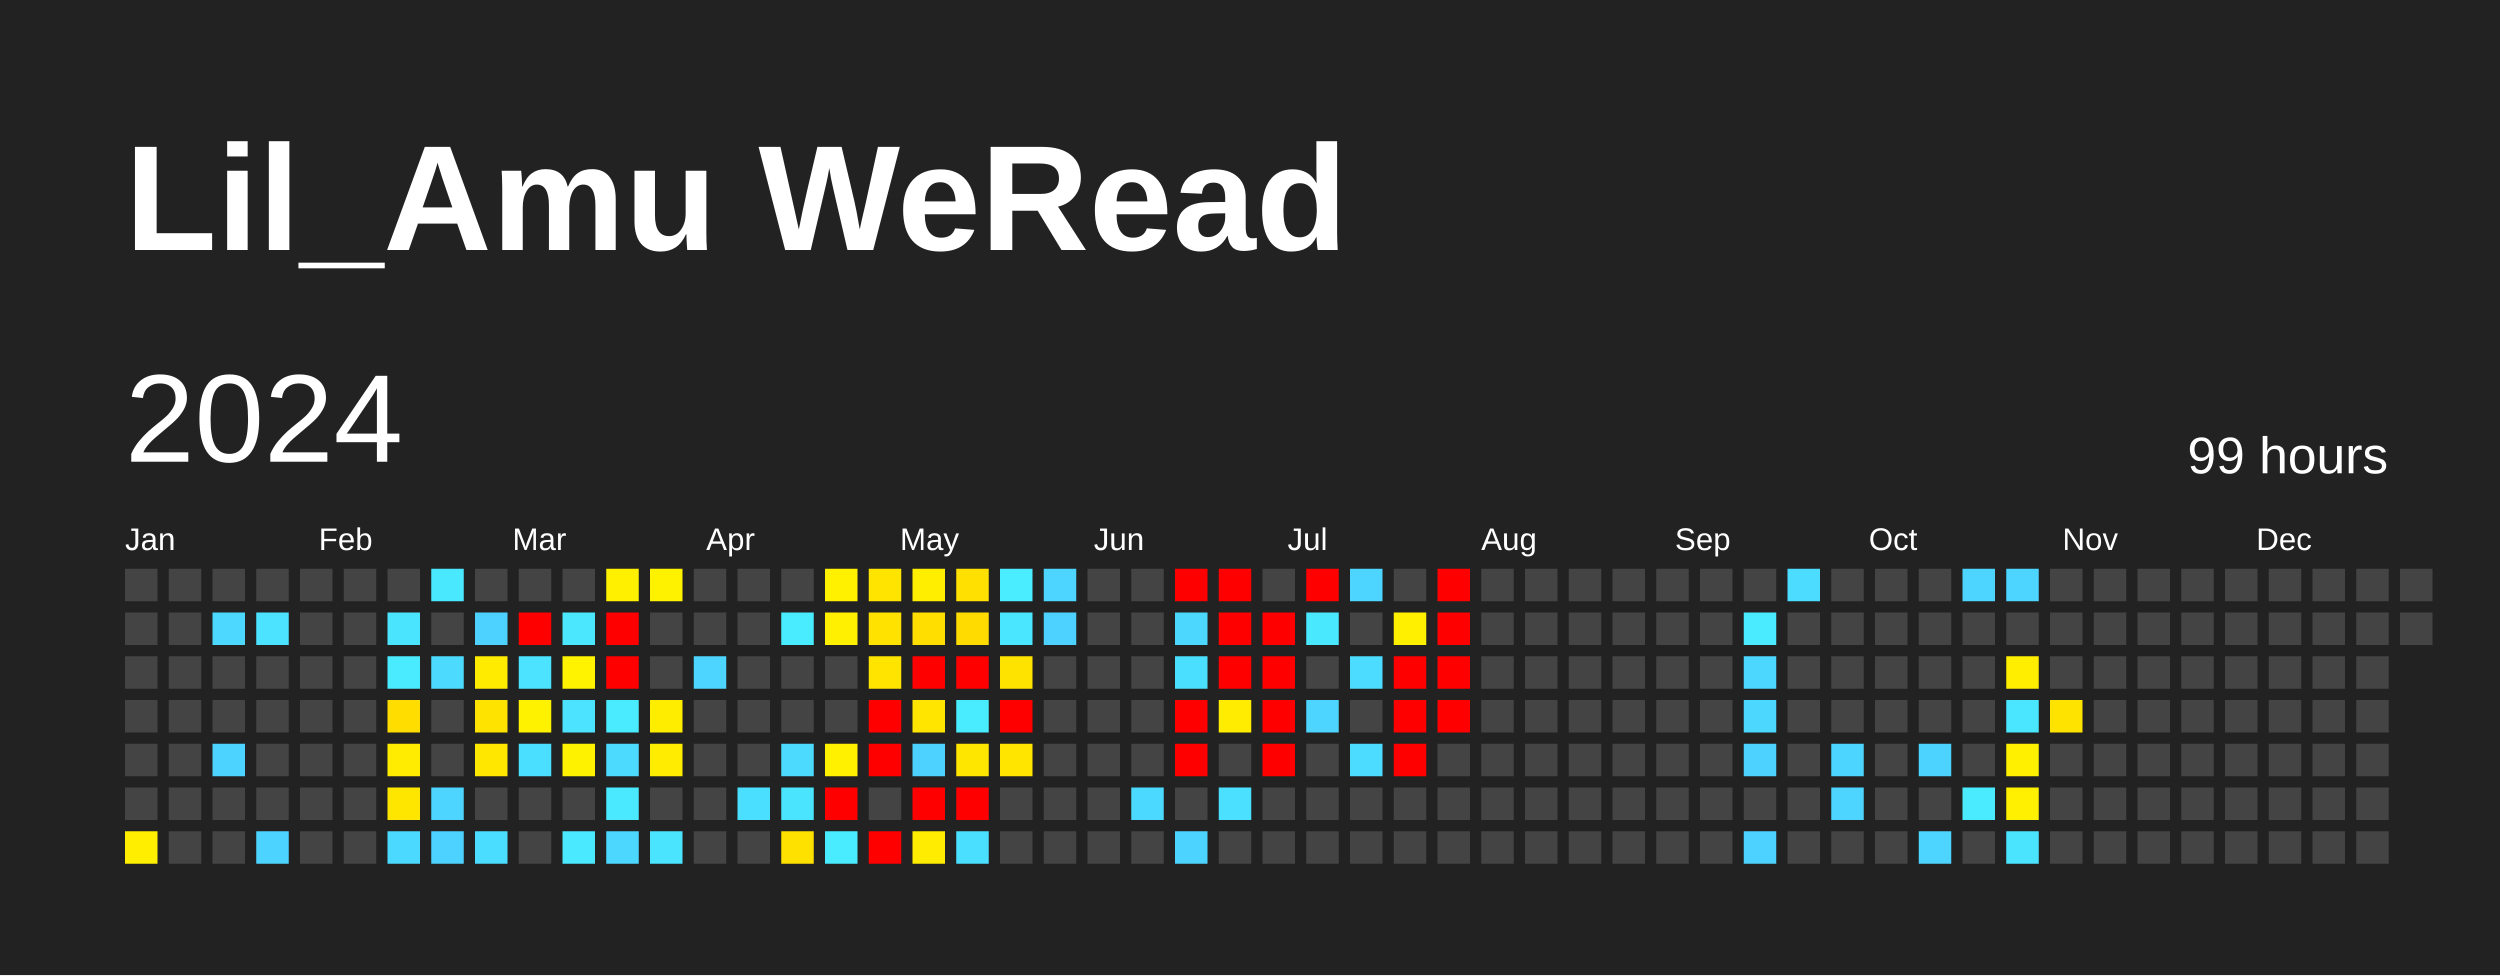
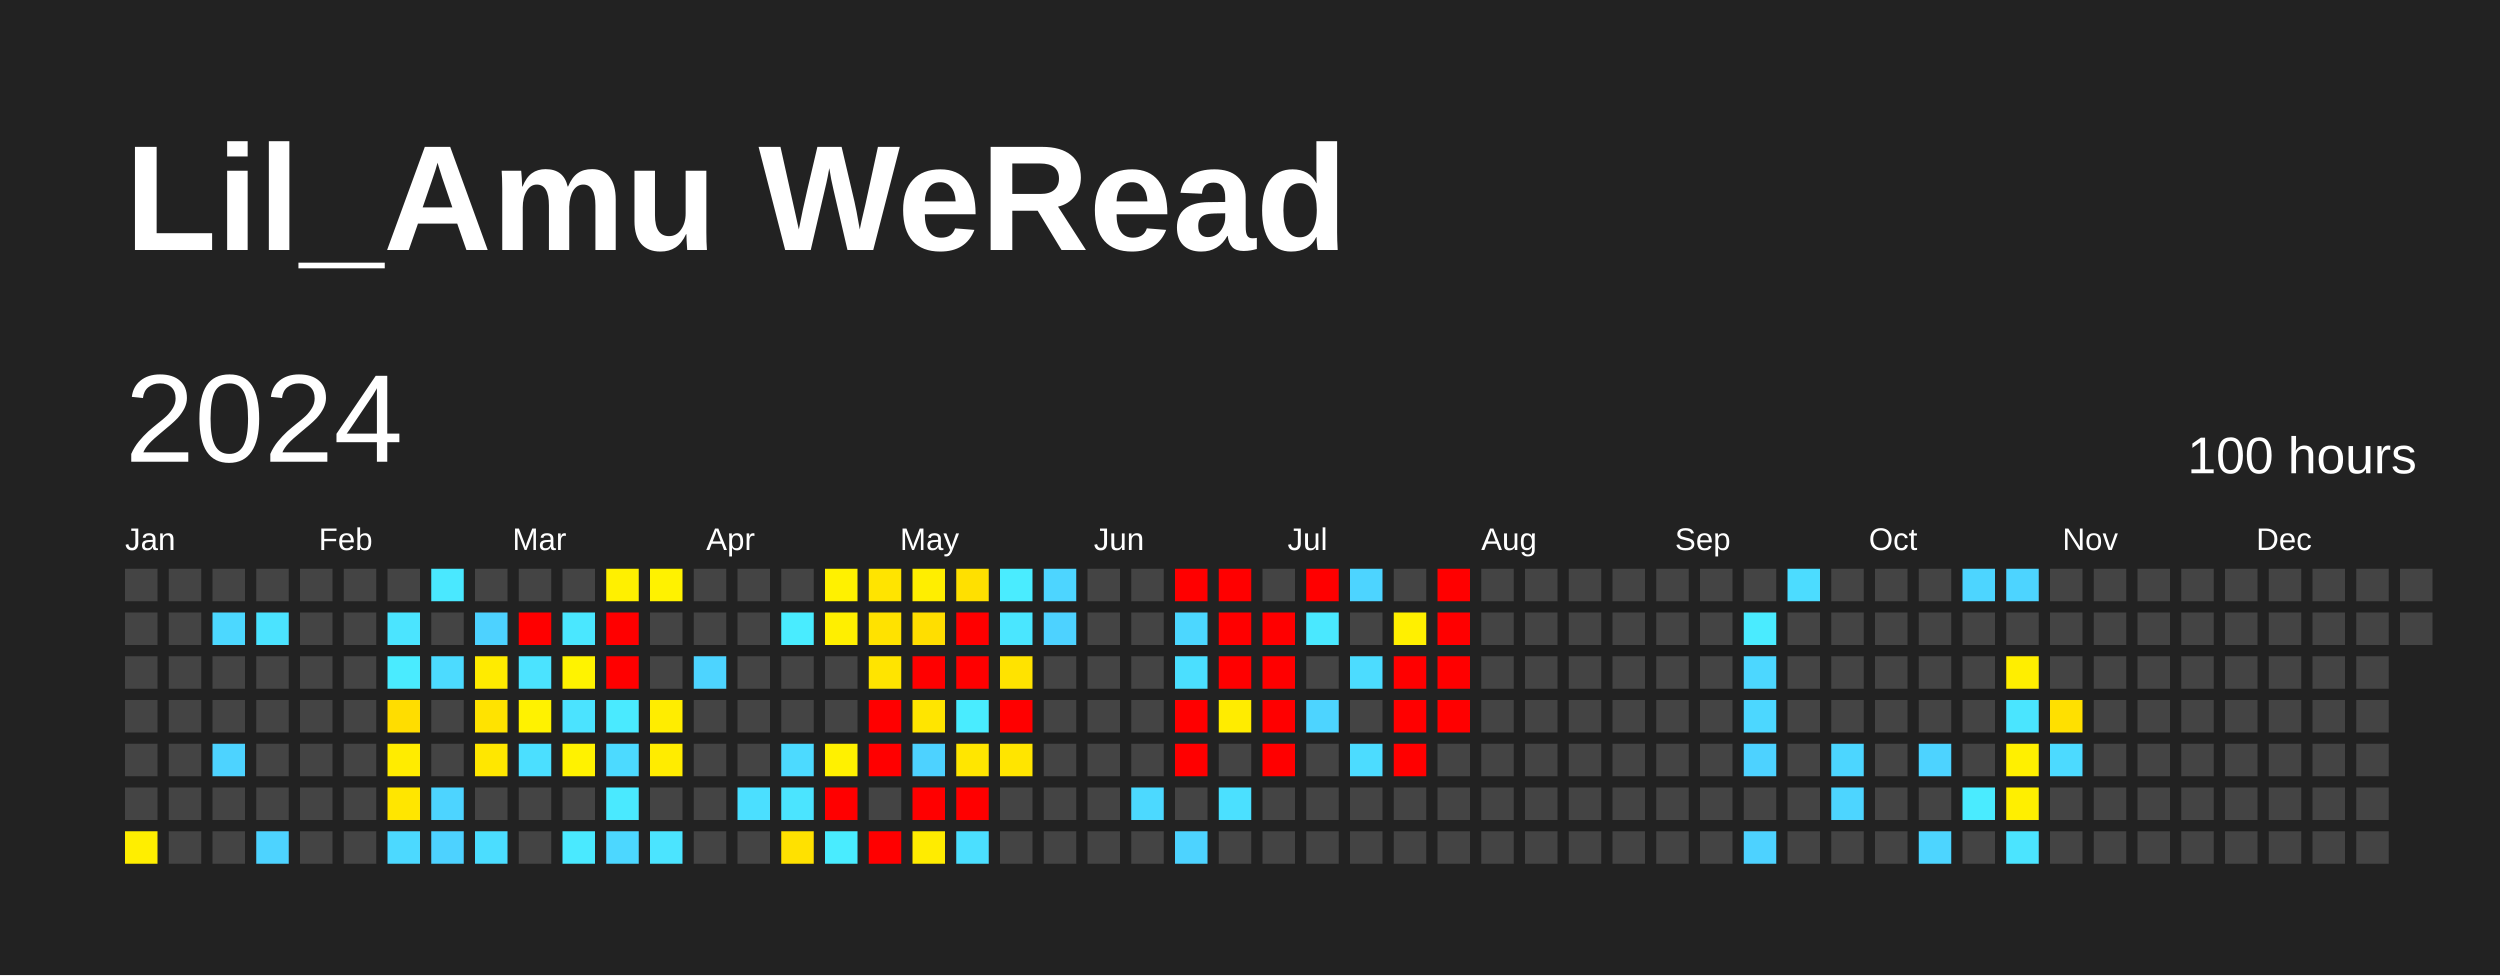
<svg xmlns="http://www.w3.org/2000/svg" baseProfile="full" height="78mm" version="1.1" viewBox="0,0,200,78" width="200mm">
  <defs />
  <rect fill="#222222" height="78" width="200" x="0" y="0" />
  <text fill="#FFFFFF" style="font-size:12px; font-family:Arial; font-weight:bold;" x="10" y="20">Lil_Amu WeRead</text>
  <text dominant-baseline="hanging" fill="#FFFFFF" style="font-size:10.0px; font-family:Arial;" x="10" y="30">2024</text>
-   <text dominant-baseline="hanging" fill="#FFFFFF" style="font-size:4.125px; font-family:Arial;" x="175" y="35">99 hours</text>
+   <text dominant-baseline="hanging" fill="#FFFFFF" style="font-size:4.125px; font-family:Arial;" x="175" y="35">100 hours</text>
  <text fill="#FFFFFF" style="font-size:2.5px; font-family:Arial" x="10.0" y="44">Jan</text>
  <text fill="#FFFFFF" style="font-size:2.5px; font-family:Arial" x="25.5" y="44">Feb</text>
  <text fill="#FFFFFF" style="font-size:2.5px; font-family:Arial" x="41.0" y="44">Mar</text>
  <text fill="#FFFFFF" style="font-size:2.5px; font-family:Arial" x="56.5" y="44">Apr</text>
  <text fill="#FFFFFF" style="font-size:2.5px; font-family:Arial" x="72.0" y="44">May</text>
  <text fill="#FFFFFF" style="font-size:2.5px; font-family:Arial" x="87.5" y="44">Jun</text>
  <text fill="#FFFFFF" style="font-size:2.5px; font-family:Arial" x="103.0" y="44">Jul</text>
  <text fill="#FFFFFF" style="font-size:2.5px; font-family:Arial" x="118.5" y="44">Aug</text>
  <text fill="#FFFFFF" style="font-size:2.5px; font-family:Arial" x="134.0" y="44">Sep</text>
  <text fill="#FFFFFF" style="font-size:2.5px; font-family:Arial" x="149.5" y="44">Oct</text>
  <text fill="#FFFFFF" style="font-size:2.5px; font-family:Arial" x="165.0" y="44">Nov</text>
  <text fill="#FFFFFF" style="font-size:2.5px; font-family:Arial" x="180.5" y="44">Dec</text>
  <rect fill="#444444" height="2.6" width="2.6" x="10.0" y="45.5" />
  <rect fill="#444444" height="2.6" width="2.6" x="10.0" y="49.0" />
  <rect fill="#444444" height="2.6" width="2.6" x="10.0" y="52.5" />
  <rect fill="#444444" height="2.6" width="2.6" x="10.0" y="56.0" />
  <rect fill="#444444" height="2.6" width="2.6" x="10.0" y="59.5" />
  <rect fill="#444444" height="2.6" width="2.6" x="10.0" y="63.0" />
  <rect fill="#ffee00" height="2.6" width="2.6" x="10.0" y="66.5" />
  <rect fill="#444444" height="2.6" width="2.6" x="13.5" y="45.5" />
  <rect fill="#444444" height="2.6" width="2.6" x="13.5" y="49.0" />
  <rect fill="#444444" height="2.6" width="2.6" x="13.5" y="52.5" />
  <rect fill="#444444" height="2.6" width="2.6" x="13.5" y="56.0" />
  <rect fill="#444444" height="2.6" width="2.6" x="13.5" y="59.5" />
  <rect fill="#444444" height="2.6" width="2.6" x="13.5" y="63.0" />
  <rect fill="#444444" height="2.6" width="2.6" x="13.5" y="66.5" />
  <rect fill="#444444" height="2.6" width="2.6" x="17.0" y="45.5" />
  <rect fill="#4cd8ff" height="2.6" width="2.6" x="17.0" y="49.0" />
  <rect fill="#444444" height="2.6" width="2.6" x="17.0" y="52.5" />
  <rect fill="#444444" height="2.6" width="2.6" x="17.0" y="56.0" />
  <rect fill="#4dd3ff" height="2.6" width="2.6" x="17.0" y="59.5" />
  <rect fill="#444444" height="2.6" width="2.6" x="17.0" y="63.0" />
  <rect fill="#444444" height="2.6" width="2.6" x="17.0" y="66.5" />
  <rect fill="#444444" height="2.6" width="2.6" x="20.5" y="45.5" />
  <rect fill="#4be3ff" height="2.6" width="2.6" x="20.5" y="49.0" />
  <rect fill="#444444" height="2.6" width="2.6" x="20.5" y="52.5" />
  <rect fill="#444444" height="2.6" width="2.6" x="20.5" y="56.0" />
  <rect fill="#444444" height="2.6" width="2.6" x="20.5" y="59.5" />
  <rect fill="#444444" height="2.6" width="2.6" x="20.5" y="63.0" />
  <rect fill="#4dd3ff" height="2.6" width="2.6" x="20.5" y="66.5" />
  <rect fill="#444444" height="2.6" width="2.6" x="24.0" y="45.5" />
  <rect fill="#444444" height="2.6" width="2.6" x="24.0" y="49.0" />
  <rect fill="#444444" height="2.6" width="2.6" x="24.0" y="52.5" />
  <rect fill="#444444" height="2.6" width="2.6" x="24.0" y="56.0" />
  <rect fill="#444444" height="2.6" width="2.6" x="24.0" y="59.5" />
  <rect fill="#444444" height="2.6" width="2.6" x="24.0" y="63.0" />
  <rect fill="#444444" height="2.6" width="2.6" x="24.0" y="66.5" />
  <rect fill="#444444" height="2.6" width="2.6" x="27.5" y="45.5" />
  <rect fill="#444444" height="2.6" width="2.6" x="27.5" y="49.0" />
  <rect fill="#444444" height="2.6" width="2.6" x="27.5" y="52.5" />
  <rect fill="#444444" height="2.6" width="2.6" x="27.5" y="56.0" />
  <rect fill="#444444" height="2.6" width="2.6" x="27.5" y="59.5" />
  <rect fill="#444444" height="2.6" width="2.6" x="27.5" y="63.0" />
  <rect fill="#444444" height="2.6" width="2.6" x="27.5" y="66.5" />
  <rect fill="#444444" height="2.6" width="2.6" x="31.0" y="45.5" />
  <rect fill="#4be4ff" height="2.6" width="2.6" x="31.0" y="49.0" />
  <rect fill="#4aebff" height="2.6" width="2.6" x="31.0" y="52.5" />
  <rect fill="#ffdd00" height="2.6" width="2.6" x="31.0" y="56.0" />
  <rect fill="#ffec00" height="2.6" width="2.6" x="31.0" y="59.5" />
  <rect fill="#ffe600" height="2.6" width="2.6" x="31.0" y="63.0" />
  <rect fill="#4cd9ff" height="2.6" width="2.6" x="31.0" y="66.5" />
  <rect fill="#4ae8ff" height="2.6" width="2.6" x="34.5" y="45.5" />
  <rect fill="#444444" height="2.6" width="2.6" x="34.5" y="49.0" />
  <rect fill="#4cdbff" height="2.6" width="2.6" x="34.5" y="52.5" />
  <rect fill="#444444" height="2.6" width="2.6" x="34.5" y="56.0" />
  <rect fill="#444444" height="2.6" width="2.6" x="34.5" y="59.5" />
  <rect fill="#4dd4ff" height="2.6" width="2.6" x="34.5" y="63.0" />
  <rect fill="#4dd2ff" height="2.6" width="2.6" x="34.5" y="66.5" />
  <rect fill="#444444" height="2.6" width="2.6" x="38.0" y="45.5" />
  <rect fill="#4dd2ff" height="2.6" width="2.6" x="38.0" y="49.0" />
  <rect fill="#ffeb00" height="2.6" width="2.6" x="38.0" y="52.5" />
  <rect fill="#ffe300" height="2.6" width="2.6" x="38.0" y="56.0" />
  <rect fill="#ffe700" height="2.6" width="2.6" x="38.0" y="59.5" />
  <rect fill="#444444" height="2.6" width="2.6" x="38.0" y="63.0" />
  <rect fill="#4bddff" height="2.6" width="2.6" x="38.0" y="66.5" />
  <rect fill="#444444" height="2.6" width="2.6" x="41.5" y="45.5" />
  <rect fill="red" height="2.6" width="2.6" x="41.5" y="49.0" />
  <rect fill="#4be3ff" height="2.6" width="2.6" x="41.5" y="52.5" />
  <rect fill="#fff200" height="2.6" width="2.6" x="41.5" y="56.0" />
  <rect fill="#4bdfff" height="2.6" width="2.6" x="41.5" y="59.5" />
  <rect fill="#444444" height="2.6" width="2.6" x="41.5" y="63.0" />
  <rect fill="#444444" height="2.6" width="2.6" x="41.5" y="66.5" />
  <rect fill="#444444" height="2.6" width="2.6" x="45.0" y="45.5" />
  <rect fill="#4ae7ff" height="2.6" width="2.6" x="45.0" y="49.0" />
  <rect fill="#fff300" height="2.6" width="2.6" x="45.0" y="52.5" />
  <rect fill="#4be3ff" height="2.6" width="2.6" x="45.0" y="56.0" />
  <rect fill="#fff200" height="2.6" width="2.6" x="45.0" y="59.5" />
  <rect fill="#444444" height="2.6" width="2.6" x="45.0" y="63.0" />
  <rect fill="#4ae9ff" height="2.6" width="2.6" x="45.0" y="66.5" />
  <rect fill="#fff000" height="2.6" width="2.6" x="48.5" y="45.5" />
  <rect fill="red" height="2.6" width="2.6" x="48.5" y="49.0" />
  <rect fill="red" height="2.6" width="2.6" x="48.5" y="52.5" />
  <rect fill="#4aeaff" height="2.6" width="2.6" x="48.5" y="56.0" />
  <rect fill="#4cdaff" height="2.6" width="2.6" x="48.5" y="59.5" />
  <rect fill="#4ae9ff" height="2.6" width="2.6" x="48.5" y="63.0" />
  <rect fill="#4cd7ff" height="2.6" width="2.6" x="48.5" y="66.5" />
  <rect fill="#fff200" height="2.6" width="2.6" x="52.0" y="45.5" />
  <rect fill="#444444" height="2.6" width="2.6" x="52.0" y="49.0" />
  <rect fill="#444444" height="2.6" width="2.6" x="52.0" y="52.5" />
  <rect fill="#ffed00" height="2.6" width="2.6" x="52.0" y="56.0" />
  <rect fill="#ffec00" height="2.6" width="2.6" x="52.0" y="59.5" />
  <rect fill="#444444" height="2.6" width="2.6" x="52.0" y="63.0" />
  <rect fill="#4be4ff" height="2.6" width="2.6" x="52.0" y="66.5" />
  <rect fill="#444444" height="2.6" width="2.6" x="55.5" y="45.5" />
  <rect fill="#444444" height="2.6" width="2.6" x="55.5" y="49.0" />
  <rect fill="#4dd4ff" height="2.6" width="2.6" x="55.5" y="52.5" />
  <rect fill="#444444" height="2.6" width="2.6" x="55.5" y="56.0" />
  <rect fill="#444444" height="2.6" width="2.6" x="55.5" y="59.5" />
  <rect fill="#444444" height="2.6" width="2.6" x="55.5" y="63.0" />
  <rect fill="#444444" height="2.6" width="2.6" x="55.5" y="66.5" />
  <rect fill="#444444" height="2.6" width="2.6" x="59.0" y="45.5" />
  <rect fill="#444444" height="2.6" width="2.6" x="59.0" y="49.0" />
  <rect fill="#444444" height="2.6" width="2.6" x="59.0" y="52.5" />
  <rect fill="#444444" height="2.6" width="2.6" x="59.0" y="56.0" />
  <rect fill="#444444" height="2.6" width="2.6" x="59.0" y="59.5" />
  <rect fill="#4bdfff" height="2.6" width="2.6" x="59.0" y="63.0" />
  <rect fill="#444444" height="2.6" width="2.6" x="59.0" y="66.5" />
  <rect fill="#444444" height="2.6" width="2.6" x="62.5" y="45.5" />
  <rect fill="#49ecff" height="2.6" width="2.6" x="62.5" y="49.0" />
  <rect fill="#444444" height="2.6" width="2.6" x="62.5" y="52.5" />
  <rect fill="#444444" height="2.6" width="2.6" x="62.5" y="56.0" />
  <rect fill="#4cdaff" height="2.6" width="2.6" x="62.5" y="59.5" />
  <rect fill="#4be4ff" height="2.6" width="2.6" x="62.5" y="63.0" />
  <rect fill="#ffe100" height="2.6" width="2.6" x="62.5" y="66.5" />
  <rect fill="#fff100" height="2.6" width="2.6" x="66.0" y="45.5" />
  <rect fill="#ffef00" height="2.6" width="2.6" x="66.0" y="49.0" />
  <rect fill="#444444" height="2.6" width="2.6" x="66.0" y="52.5" />
  <rect fill="#444444" height="2.6" width="2.6" x="66.0" y="56.0" />
  <rect fill="#fff100" height="2.6" width="2.6" x="66.0" y="59.5" />
  <rect fill="red" height="2.6" width="2.6" x="66.0" y="63.0" />
  <rect fill="#49ecff" height="2.6" width="2.6" x="66.0" y="66.5" />
  <rect fill="#ffe400" height="2.6" width="2.6" x="69.5" y="45.5" />
  <rect fill="#ffe200" height="2.6" width="2.6" x="69.5" y="49.0" />
  <rect fill="#ffe400" height="2.6" width="2.6" x="69.5" y="52.5" />
  <rect fill="red" height="2.6" width="2.6" x="69.5" y="56.0" />
  <rect fill="red" height="2.6" width="2.6" x="69.5" y="59.5" />
  <rect fill="#444444" height="2.6" width="2.6" x="69.5" y="63.0" />
  <rect fill="red" height="2.6" width="2.6" x="69.5" y="66.5" />
  <rect fill="#ffee00" height="2.6" width="2.6" x="73.0" y="45.5" />
  <rect fill="#ffde00" height="2.6" width="2.6" x="73.0" y="49.0" />
  <rect fill="red" height="2.6" width="2.6" x="73.0" y="52.5" />
  <rect fill="#ffe500" height="2.6" width="2.6" x="73.0" y="56.0" />
  <rect fill="#4dd2ff" height="2.6" width="2.6" x="73.0" y="59.5" />
  <rect fill="red" height="2.6" width="2.6" x="73.0" y="63.0" />
  <rect fill="#ffec00" height="2.6" width="2.6" x="73.0" y="66.5" />
  <rect fill="#ffe000" height="2.6" width="2.6" x="76.5" y="45.5" />
-   <rect fill="#ffdb00" height="2.6" width="2.6" x="76.5" y="49.0" />
+   <rect fill="red" height="2.6" width="2.6" x="76.5" y="49.0" />
  <rect fill="red" height="2.6" width="2.6" x="76.5" y="52.5" />
  <rect fill="#49ecff" height="2.6" width="2.6" x="76.5" y="56.0" />
  <rect fill="#ffe600" height="2.6" width="2.6" x="76.5" y="59.5" />
  <rect fill="red" height="2.6" width="2.6" x="76.5" y="63.0" />
  <rect fill="#4bdfff" height="2.6" width="2.6" x="76.5" y="66.5" />
  <rect fill="#4aecff" height="2.6" width="2.6" x="80.0" y="45.5" />
  <rect fill="#4ae6ff" height="2.6" width="2.6" x="80.0" y="49.0" />
  <rect fill="#ffe300" height="2.6" width="2.6" x="80.0" y="52.5" />
  <rect fill="red" height="2.6" width="2.6" x="80.0" y="56.0" />
  <rect fill="#ffe500" height="2.6" width="2.6" x="80.0" y="59.5" />
  <rect fill="#444444" height="2.6" width="2.6" x="80.0" y="63.0" />
  <rect fill="#444444" height="2.6" width="2.6" x="80.0" y="66.5" />
  <rect fill="#4dd5ff" height="2.6" width="2.6" x="83.5" y="45.5" />
  <rect fill="#4dd2ff" height="2.6" width="2.6" x="83.5" y="49.0" />
  <rect fill="#444444" height="2.6" width="2.6" x="83.5" y="52.5" />
  <rect fill="#444444" height="2.6" width="2.6" x="83.5" y="56.0" />
  <rect fill="#444444" height="2.6" width="2.6" x="83.5" y="59.5" />
  <rect fill="#444444" height="2.6" width="2.6" x="83.5" y="63.0" />
  <rect fill="#444444" height="2.6" width="2.6" x="83.5" y="66.5" />
  <rect fill="#444444" height="2.6" width="2.6" x="87.0" y="45.5" />
  <rect fill="#444444" height="2.6" width="2.6" x="87.0" y="49.0" />
  <rect fill="#444444" height="2.6" width="2.6" x="87.0" y="52.5" />
  <rect fill="#444444" height="2.6" width="2.6" x="87.0" y="56.0" />
  <rect fill="#444444" height="2.6" width="2.6" x="87.0" y="59.5" />
  <rect fill="#444444" height="2.6" width="2.6" x="87.0" y="63.0" />
  <rect fill="#444444" height="2.6" width="2.6" x="87.0" y="66.5" />
  <rect fill="#444444" height="2.6" width="2.6" x="90.5" y="45.5" />
  <rect fill="#444444" height="2.6" width="2.6" x="90.5" y="49.0" />
  <rect fill="#444444" height="2.6" width="2.6" x="90.5" y="52.5" />
  <rect fill="#444444" height="2.6" width="2.6" x="90.5" y="56.0" />
  <rect fill="#444444" height="2.6" width="2.6" x="90.5" y="59.5" />
  <rect fill="#4cd9ff" height="2.6" width="2.6" x="90.5" y="63.0" />
  <rect fill="#444444" height="2.6" width="2.6" x="90.5" y="66.5" />
  <rect fill="red" height="2.6" width="2.6" x="94.0" y="45.5" />
  <rect fill="#4cd7ff" height="2.6" width="2.6" x="94.0" y="49.0" />
  <rect fill="#4bdfff" height="2.6" width="2.6" x="94.0" y="52.5" />
  <rect fill="red" height="2.6" width="2.6" x="94.0" y="56.0" />
  <rect fill="red" height="2.6" width="2.6" x="94.0" y="59.5" />
  <rect fill="#444444" height="2.6" width="2.6" x="94.0" y="63.0" />
  <rect fill="#4dd3ff" height="2.6" width="2.6" x="94.0" y="66.5" />
  <rect fill="red" height="2.6" width="2.6" x="97.5" y="45.5" />
  <rect fill="red" height="2.6" width="2.6" x="97.5" y="49.0" />
  <rect fill="red" height="2.6" width="2.6" x="97.5" y="52.5" />
  <rect fill="#ffec00" height="2.6" width="2.6" x="97.5" y="56.0" />
  <rect fill="#444444" height="2.6" width="2.6" x="97.5" y="59.5" />
  <rect fill="#4be0ff" height="2.6" width="2.6" x="97.5" y="63.0" />
  <rect fill="#444444" height="2.6" width="2.6" x="97.5" y="66.5" />
  <rect fill="#444444" height="2.6" width="2.6" x="101.0" y="45.5" />
  <rect fill="red" height="2.6" width="2.6" x="101.0" y="49.0" />
  <rect fill="red" height="2.6" width="2.6" x="101.0" y="52.5" />
  <rect fill="red" height="2.6" width="2.6" x="101.0" y="56.0" />
  <rect fill="red" height="2.6" width="2.6" x="101.0" y="59.5" />
  <rect fill="#444444" height="2.6" width="2.6" x="101.0" y="63.0" />
  <rect fill="#444444" height="2.6" width="2.6" x="101.0" y="66.5" />
  <rect fill="red" height="2.6" width="2.6" x="104.5" y="45.5" />
  <rect fill="#4ae8ff" height="2.6" width="2.6" x="104.5" y="49.0" />
  <rect fill="#444444" height="2.6" width="2.6" x="104.5" y="52.5" />
  <rect fill="#4dd4ff" height="2.6" width="2.6" x="104.5" y="56.0" />
  <rect fill="#444444" height="2.6" width="2.6" x="104.5" y="59.5" />
  <rect fill="#444444" height="2.6" width="2.6" x="104.5" y="63.0" />
  <rect fill="#444444" height="2.6" width="2.6" x="104.5" y="66.5" />
  <rect fill="#4dd4ff" height="2.6" width="2.6" x="108.0" y="45.5" />
  <rect fill="#444444" height="2.6" width="2.6" x="108.0" y="49.0" />
  <rect fill="#4cdcff" height="2.6" width="2.6" x="108.0" y="52.5" />
  <rect fill="#444444" height="2.6" width="2.6" x="108.0" y="56.0" />
  <rect fill="#4cdcff" height="2.6" width="2.6" x="108.0" y="59.5" />
  <rect fill="#444444" height="2.6" width="2.6" x="108.0" y="63.0" />
  <rect fill="#444444" height="2.6" width="2.6" x="108.0" y="66.5" />
  <rect fill="#444444" height="2.6" width="2.6" x="111.5" y="45.5" />
  <rect fill="#fff000" height="2.6" width="2.6" x="111.5" y="49.0" />
  <rect fill="red" height="2.6" width="2.6" x="111.5" y="52.5" />
  <rect fill="red" height="2.6" width="2.6" x="111.5" y="56.0" />
  <rect fill="red" height="2.6" width="2.6" x="111.5" y="59.5" />
  <rect fill="#444444" height="2.6" width="2.6" x="111.5" y="63.0" />
  <rect fill="#444444" height="2.6" width="2.6" x="111.5" y="66.5" />
  <rect fill="red" height="2.6" width="2.6" x="115.0" y="45.5" />
  <rect fill="red" height="2.6" width="2.6" x="115.0" y="49.0" />
  <rect fill="red" height="2.6" width="2.6" x="115.0" y="52.5" />
  <rect fill="red" height="2.6" width="2.6" x="115.0" y="56.0" />
  <rect fill="#444444" height="2.6" width="2.6" x="115.0" y="59.5" />
  <rect fill="#444444" height="2.6" width="2.6" x="115.0" y="63.0" />
  <rect fill="#444444" height="2.6" width="2.6" x="115.0" y="66.5" />
  <rect fill="#444444" height="2.6" width="2.6" x="118.5" y="45.5" />
  <rect fill="#444444" height="2.6" width="2.6" x="118.5" y="49.0" />
  <rect fill="#444444" height="2.6" width="2.6" x="118.5" y="52.5" />
  <rect fill="#444444" height="2.6" width="2.6" x="118.5" y="56.0" />
  <rect fill="#444444" height="2.6" width="2.6" x="118.5" y="59.5" />
  <rect fill="#444444" height="2.6" width="2.6" x="118.5" y="63.0" />
  <rect fill="#444444" height="2.6" width="2.6" x="118.5" y="66.5" />
  <rect fill="#444444" height="2.6" width="2.6" x="122.0" y="45.5" />
  <rect fill="#444444" height="2.6" width="2.6" x="122.0" y="49.0" />
  <rect fill="#444444" height="2.6" width="2.6" x="122.0" y="52.5" />
  <rect fill="#444444" height="2.6" width="2.6" x="122.0" y="56.0" />
  <rect fill="#444444" height="2.6" width="2.6" x="122.0" y="59.5" />
  <rect fill="#444444" height="2.6" width="2.6" x="122.0" y="63.0" />
  <rect fill="#444444" height="2.6" width="2.6" x="122.0" y="66.5" />
  <rect fill="#444444" height="2.6" width="2.6" x="125.5" y="45.5" />
  <rect fill="#444444" height="2.6" width="2.6" x="125.5" y="49.0" />
  <rect fill="#444444" height="2.6" width="2.6" x="125.5" y="52.5" />
  <rect fill="#444444" height="2.6" width="2.6" x="125.5" y="56.0" />
  <rect fill="#444444" height="2.6" width="2.6" x="125.5" y="59.5" />
  <rect fill="#444444" height="2.6" width="2.6" x="125.5" y="63.0" />
  <rect fill="#444444" height="2.6" width="2.6" x="125.5" y="66.5" />
  <rect fill="#444444" height="2.6" width="2.6" x="129.0" y="45.5" />
  <rect fill="#444444" height="2.6" width="2.6" x="129.0" y="49.0" />
  <rect fill="#444444" height="2.6" width="2.6" x="129.0" y="52.5" />
  <rect fill="#444444" height="2.6" width="2.6" x="129.0" y="56.0" />
  <rect fill="#444444" height="2.6" width="2.6" x="129.0" y="59.5" />
  <rect fill="#444444" height="2.6" width="2.6" x="129.0" y="63.0" />
  <rect fill="#444444" height="2.6" width="2.6" x="129.0" y="66.5" />
  <rect fill="#444444" height="2.6" width="2.6" x="132.5" y="45.5" />
  <rect fill="#444444" height="2.6" width="2.6" x="132.5" y="49.0" />
  <rect fill="#444444" height="2.6" width="2.6" x="132.5" y="52.5" />
  <rect fill="#444444" height="2.6" width="2.6" x="132.5" y="56.0" />
  <rect fill="#444444" height="2.6" width="2.6" x="132.5" y="59.5" />
  <rect fill="#444444" height="2.6" width="2.6" x="132.5" y="63.0" />
  <rect fill="#444444" height="2.6" width="2.6" x="132.5" y="66.5" />
  <rect fill="#444444" height="2.6" width="2.6" x="136.0" y="45.5" />
  <rect fill="#444444" height="2.6" width="2.6" x="136.0" y="49.0" />
  <rect fill="#444444" height="2.6" width="2.6" x="136.0" y="52.5" />
  <rect fill="#444444" height="2.6" width="2.6" x="136.0" y="56.0" />
  <rect fill="#444444" height="2.6" width="2.6" x="136.0" y="59.5" />
  <rect fill="#444444" height="2.6" width="2.6" x="136.0" y="63.0" />
  <rect fill="#444444" height="2.6" width="2.6" x="136.0" y="66.5" />
  <rect fill="#444444" height="2.6" width="2.6" x="139.5" y="45.5" />
  <rect fill="#4aebff" height="2.6" width="2.6" x="139.5" y="49.0" />
  <rect fill="#4cd7ff" height="2.6" width="2.6" x="139.5" y="52.5" />
  <rect fill="#4cd7ff" height="2.6" width="2.6" x="139.5" y="56.0" />
  <rect fill="#4dd2ff" height="2.6" width="2.6" x="139.5" y="59.5" />
  <rect fill="#444444" height="2.6" width="2.6" x="139.5" y="63.0" />
  <rect fill="#4dd2ff" height="2.6" width="2.6" x="139.5" y="66.5" />
  <rect fill="#4cdcff" height="2.6" width="2.6" x="143.0" y="45.5" />
  <rect fill="#444444" height="2.6" width="2.6" x="143.0" y="49.0" />
  <rect fill="#444444" height="2.6" width="2.6" x="143.0" y="52.5" />
  <rect fill="#444444" height="2.6" width="2.6" x="143.0" y="56.0" />
  <rect fill="#444444" height="2.6" width="2.6" x="143.0" y="59.5" />
  <rect fill="#444444" height="2.6" width="2.6" x="143.0" y="63.0" />
  <rect fill="#444444" height="2.6" width="2.6" x="143.0" y="66.5" />
  <rect fill="#444444" height="2.6" width="2.6" x="146.5" y="45.5" />
  <rect fill="#444444" height="2.6" width="2.6" x="146.5" y="49.0" />
  <rect fill="#444444" height="2.6" width="2.6" x="146.5" y="52.5" />
  <rect fill="#444444" height="2.6" width="2.6" x="146.5" y="56.0" />
  <rect fill="#4cd6ff" height="2.6" width="2.6" x="146.5" y="59.5" />
  <rect fill="#4dd5ff" height="2.6" width="2.6" x="146.5" y="63.0" />
  <rect fill="#444444" height="2.6" width="2.6" x="146.5" y="66.5" />
  <rect fill="#444444" height="2.6" width="2.6" x="150.0" y="45.5" />
  <rect fill="#444444" height="2.6" width="2.6" x="150.0" y="49.0" />
  <rect fill="#444444" height="2.6" width="2.6" x="150.0" y="52.5" />
  <rect fill="#444444" height="2.6" width="2.6" x="150.0" y="56.0" />
  <rect fill="#444444" height="2.6" width="2.6" x="150.0" y="59.5" />
  <rect fill="#444444" height="2.6" width="2.6" x="150.0" y="63.0" />
  <rect fill="#444444" height="2.6" width="2.6" x="150.0" y="66.5" />
  <rect fill="#444444" height="2.6" width="2.6" x="153.5" y="45.5" />
  <rect fill="#444444" height="2.6" width="2.6" x="153.5" y="49.0" />
  <rect fill="#444444" height="2.6" width="2.6" x="153.5" y="52.5" />
  <rect fill="#444444" height="2.6" width="2.6" x="153.5" y="56.0" />
  <rect fill="#4dd3ff" height="2.6" width="2.6" x="153.5" y="59.5" />
  <rect fill="#444444" height="2.6" width="2.6" x="153.5" y="63.0" />
  <rect fill="#4dd5ff" height="2.6" width="2.6" x="153.5" y="66.5" />
  <rect fill="#4dd5ff" height="2.6" width="2.6" x="157.0" y="45.5" />
  <rect fill="#444444" height="2.6" width="2.6" x="157.0" y="49.0" />
  <rect fill="#444444" height="2.6" width="2.6" x="157.0" y="52.5" />
  <rect fill="#444444" height="2.6" width="2.6" x="157.0" y="56.0" />
  <rect fill="#444444" height="2.6" width="2.6" x="157.0" y="59.5" />
  <rect fill="#4aebff" height="2.6" width="2.6" x="157.0" y="63.0" />
  <rect fill="#444444" height="2.6" width="2.6" x="157.0" y="66.5" />
  <rect fill="#4dd4ff" height="2.6" width="2.6" x="160.5" y="45.5" />
  <rect fill="#444444" height="2.6" width="2.6" x="160.5" y="49.0" />
  <rect fill="#ffee00" height="2.6" width="2.6" x="160.5" y="52.5" />
  <rect fill="#4ae5ff" height="2.6" width="2.6" x="160.5" y="56.0" />
  <rect fill="#fff000" height="2.6" width="2.6" x="160.5" y="59.5" />
  <rect fill="#ffef00" height="2.6" width="2.6" x="160.5" y="63.0" />
  <rect fill="#4be4ff" height="2.6" width="2.6" x="160.5" y="66.5" />
  <rect fill="#444444" height="2.6" width="2.6" x="164.0" y="45.5" />
  <rect fill="#444444" height="2.6" width="2.6" x="164.0" y="49.0" />
  <rect fill="#444444" height="2.6" width="2.6" x="164.0" y="52.5" />
-   <rect fill="#ffe300" height="2.6" width="2.6" x="164.0" y="56.0" />
-   <rect fill="#444444" height="2.6" width="2.6" x="164.0" y="59.5" />
+   <rect fill="#ffe000" height="2.6" width="2.6" x="164.0" y="56.0" />
+   <rect fill="#4cdaff" height="2.6" width="2.6" x="164.0" y="59.5" />
  <rect fill="#444444" height="2.6" width="2.6" x="164.0" y="63.0" />
  <rect fill="#444444" height="2.6" width="2.6" x="164.0" y="66.5" />
  <rect fill="#444444" height="2.6" width="2.6" x="167.5" y="45.5" />
  <rect fill="#444444" height="2.6" width="2.6" x="167.5" y="49.0" />
  <rect fill="#444444" height="2.6" width="2.6" x="167.5" y="52.5" />
  <rect fill="#444444" height="2.6" width="2.6" x="167.5" y="56.0" />
  <rect fill="#444444" height="2.6" width="2.6" x="167.5" y="59.5" />
  <rect fill="#444444" height="2.6" width="2.6" x="167.5" y="63.0" />
  <rect fill="#444444" height="2.6" width="2.6" x="167.5" y="66.5" />
  <rect fill="#444444" height="2.6" width="2.6" x="171.0" y="45.5" />
  <rect fill="#444444" height="2.6" width="2.6" x="171.0" y="49.0" />
  <rect fill="#444444" height="2.6" width="2.6" x="171.0" y="52.5" />
  <rect fill="#444444" height="2.6" width="2.6" x="171.0" y="56.0" />
  <rect fill="#444444" height="2.6" width="2.6" x="171.0" y="59.5" />
  <rect fill="#444444" height="2.6" width="2.6" x="171.0" y="63.0" />
  <rect fill="#444444" height="2.6" width="2.6" x="171.0" y="66.5" />
  <rect fill="#444444" height="2.6" width="2.6" x="174.5" y="45.5" />
  <rect fill="#444444" height="2.6" width="2.6" x="174.5" y="49.0" />
  <rect fill="#444444" height="2.6" width="2.6" x="174.5" y="52.5" />
  <rect fill="#444444" height="2.6" width="2.6" x="174.5" y="56.0" />
  <rect fill="#444444" height="2.6" width="2.6" x="174.5" y="59.5" />
  <rect fill="#444444" height="2.6" width="2.6" x="174.5" y="63.0" />
  <rect fill="#444444" height="2.6" width="2.6" x="174.5" y="66.5" />
  <rect fill="#444444" height="2.6" width="2.6" x="178.0" y="45.5" />
  <rect fill="#444444" height="2.6" width="2.6" x="178.0" y="49.0" />
  <rect fill="#444444" height="2.6" width="2.6" x="178.0" y="52.5" />
  <rect fill="#444444" height="2.6" width="2.6" x="178.0" y="56.0" />
  <rect fill="#444444" height="2.6" width="2.6" x="178.0" y="59.5" />
  <rect fill="#444444" height="2.6" width="2.6" x="178.0" y="63.0" />
  <rect fill="#444444" height="2.6" width="2.6" x="178.0" y="66.5" />
  <rect fill="#444444" height="2.6" width="2.6" x="181.5" y="45.5" />
  <rect fill="#444444" height="2.6" width="2.6" x="181.5" y="49.0" />
  <rect fill="#444444" height="2.6" width="2.6" x="181.5" y="52.5" />
  <rect fill="#444444" height="2.6" width="2.6" x="181.5" y="56.0" />
  <rect fill="#444444" height="2.6" width="2.6" x="181.5" y="59.5" />
  <rect fill="#444444" height="2.6" width="2.6" x="181.5" y="63.0" />
  <rect fill="#444444" height="2.6" width="2.6" x="181.5" y="66.5" />
  <rect fill="#444444" height="2.6" width="2.6" x="185.0" y="45.5" />
  <rect fill="#444444" height="2.6" width="2.6" x="185.0" y="49.0" />
  <rect fill="#444444" height="2.6" width="2.6" x="185.0" y="52.5" />
  <rect fill="#444444" height="2.6" width="2.6" x="185.0" y="56.0" />
  <rect fill="#444444" height="2.6" width="2.6" x="185.0" y="59.5" />
  <rect fill="#444444" height="2.6" width="2.6" x="185.0" y="63.0" />
  <rect fill="#444444" height="2.6" width="2.6" x="185.0" y="66.5" />
  <rect fill="#444444" height="2.6" width="2.6" x="188.5" y="45.5" />
  <rect fill="#444444" height="2.6" width="2.6" x="188.5" y="49.0" />
  <rect fill="#444444" height="2.6" width="2.6" x="188.5" y="52.5" />
  <rect fill="#444444" height="2.6" width="2.6" x="188.5" y="56.0" />
  <rect fill="#444444" height="2.6" width="2.6" x="188.5" y="59.5" />
  <rect fill="#444444" height="2.6" width="2.6" x="188.5" y="63.0" />
  <rect fill="#444444" height="2.6" width="2.6" x="188.5" y="66.5" />
  <rect fill="#444444" height="2.6" width="2.6" x="192.0" y="45.5" />
  <rect fill="#444444" height="2.6" width="2.6" x="192.0" y="49.0" />
</svg>
